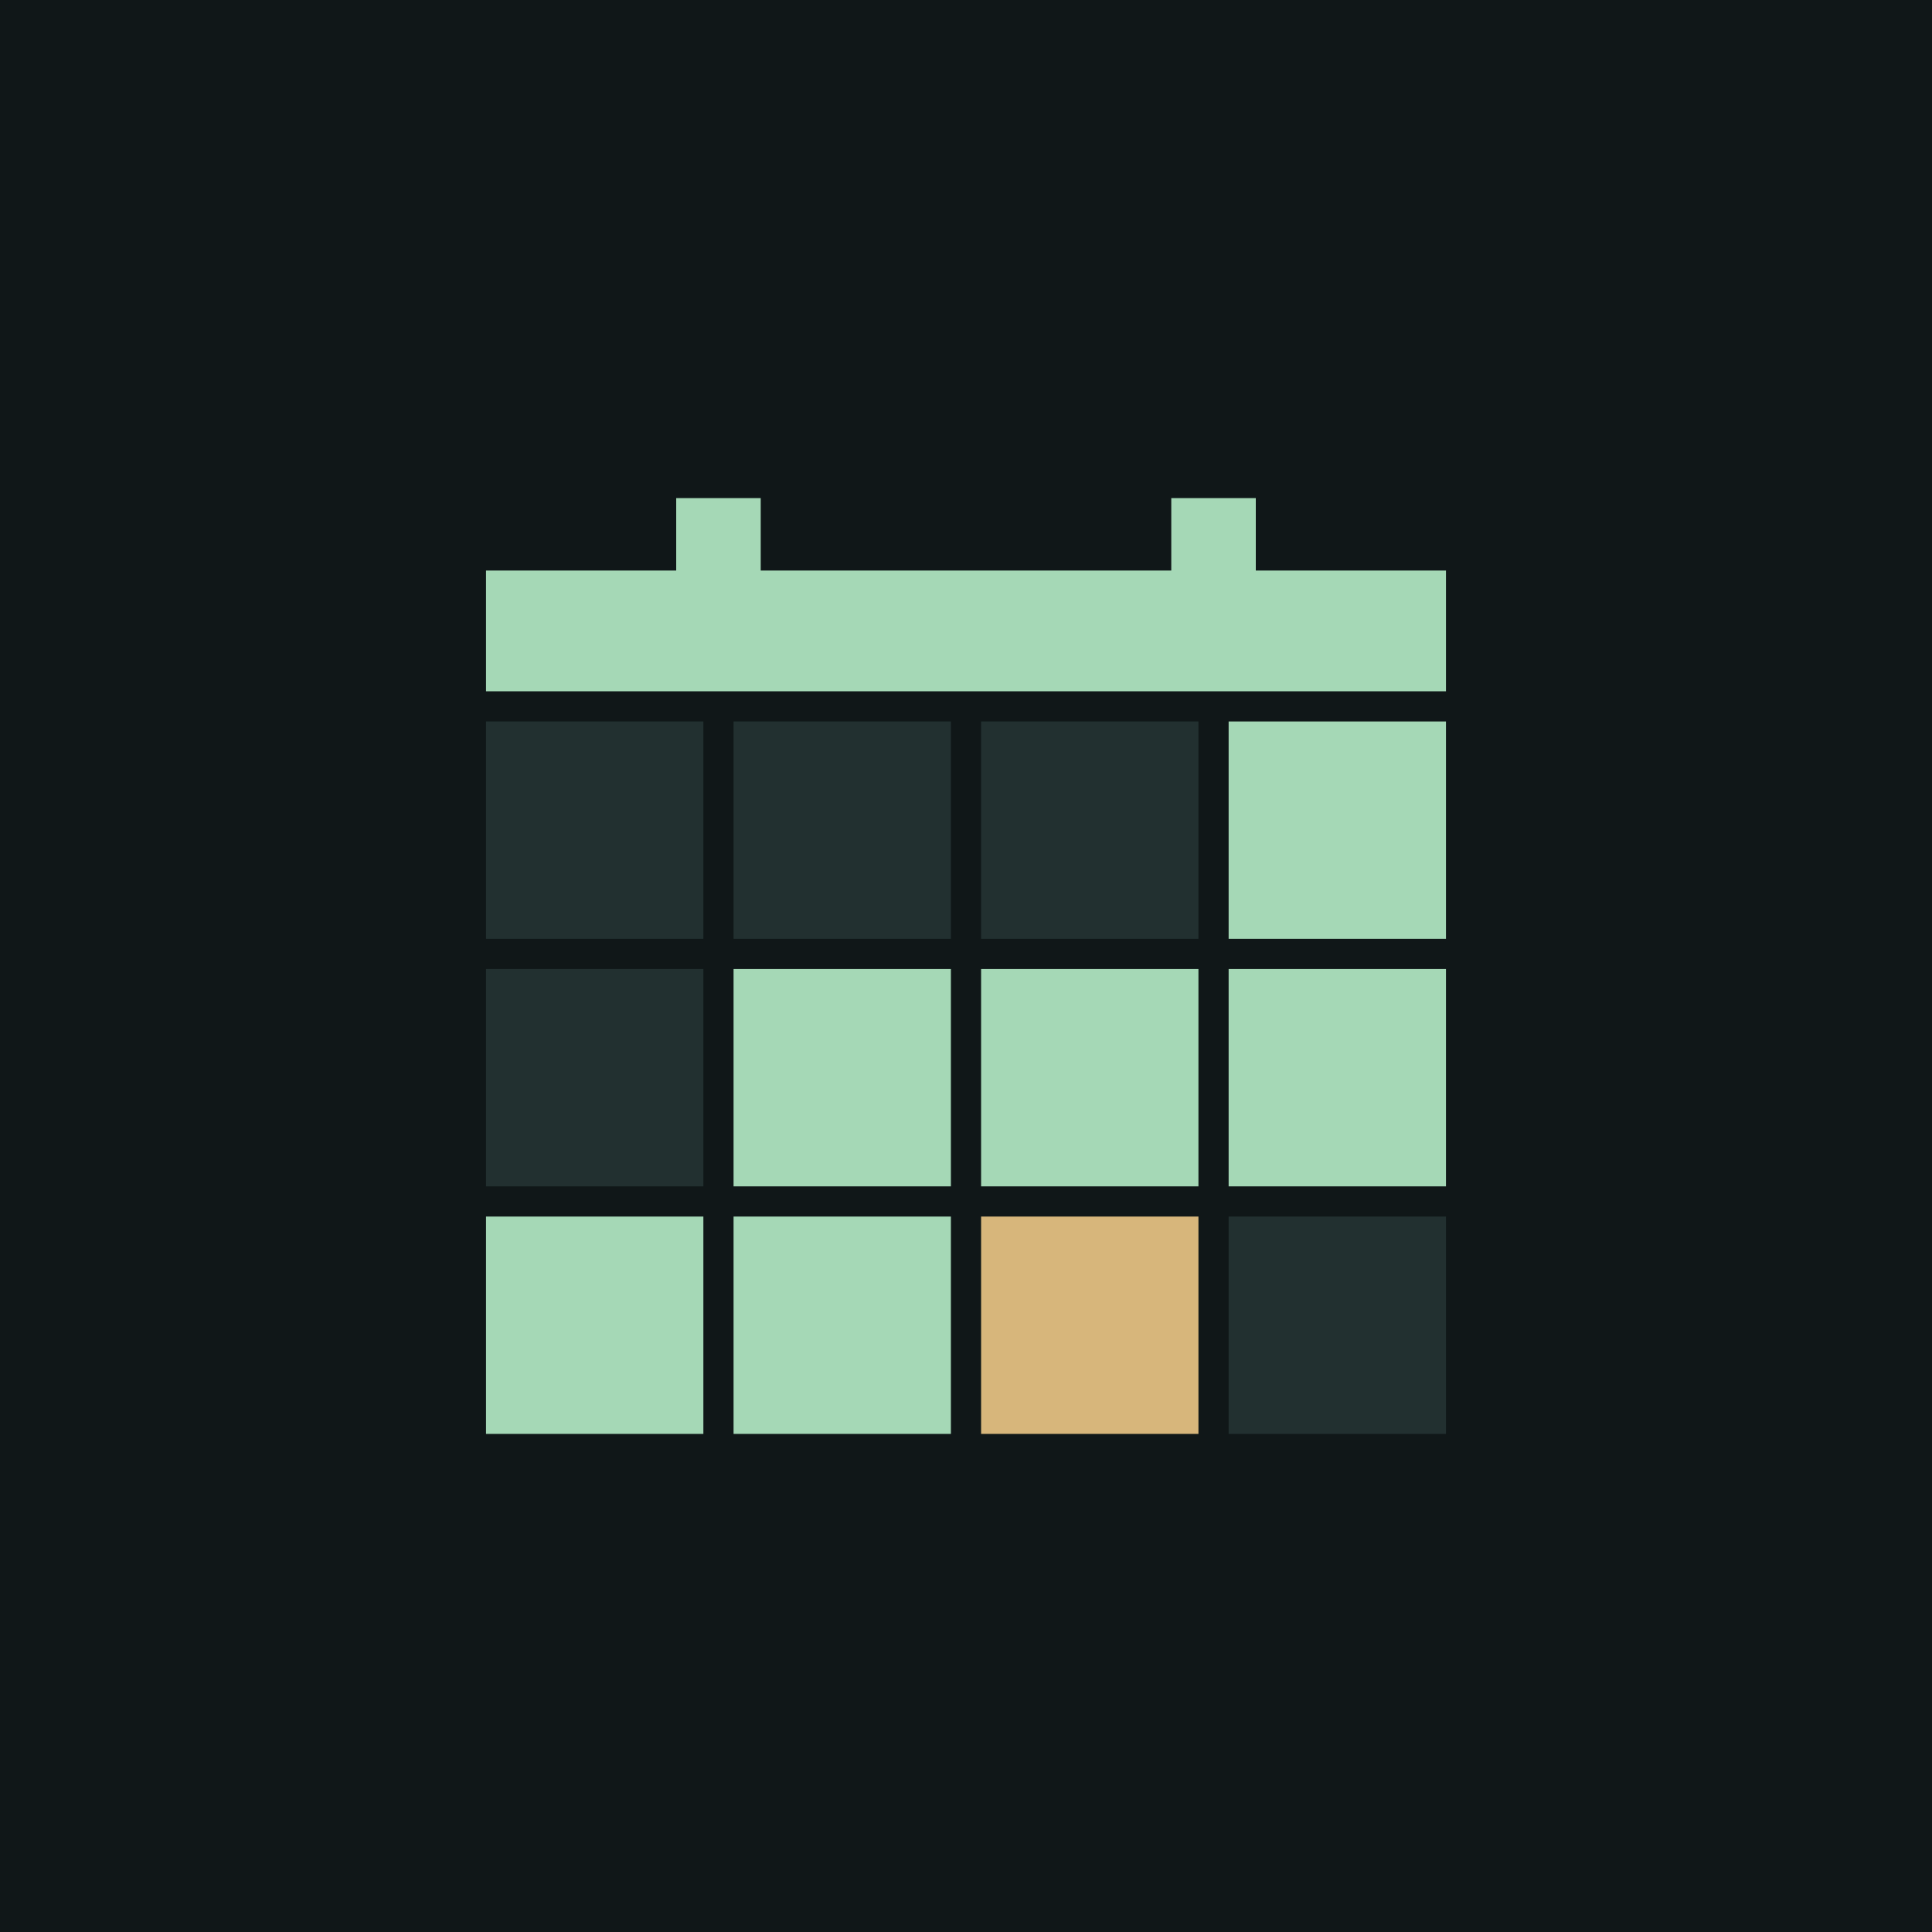
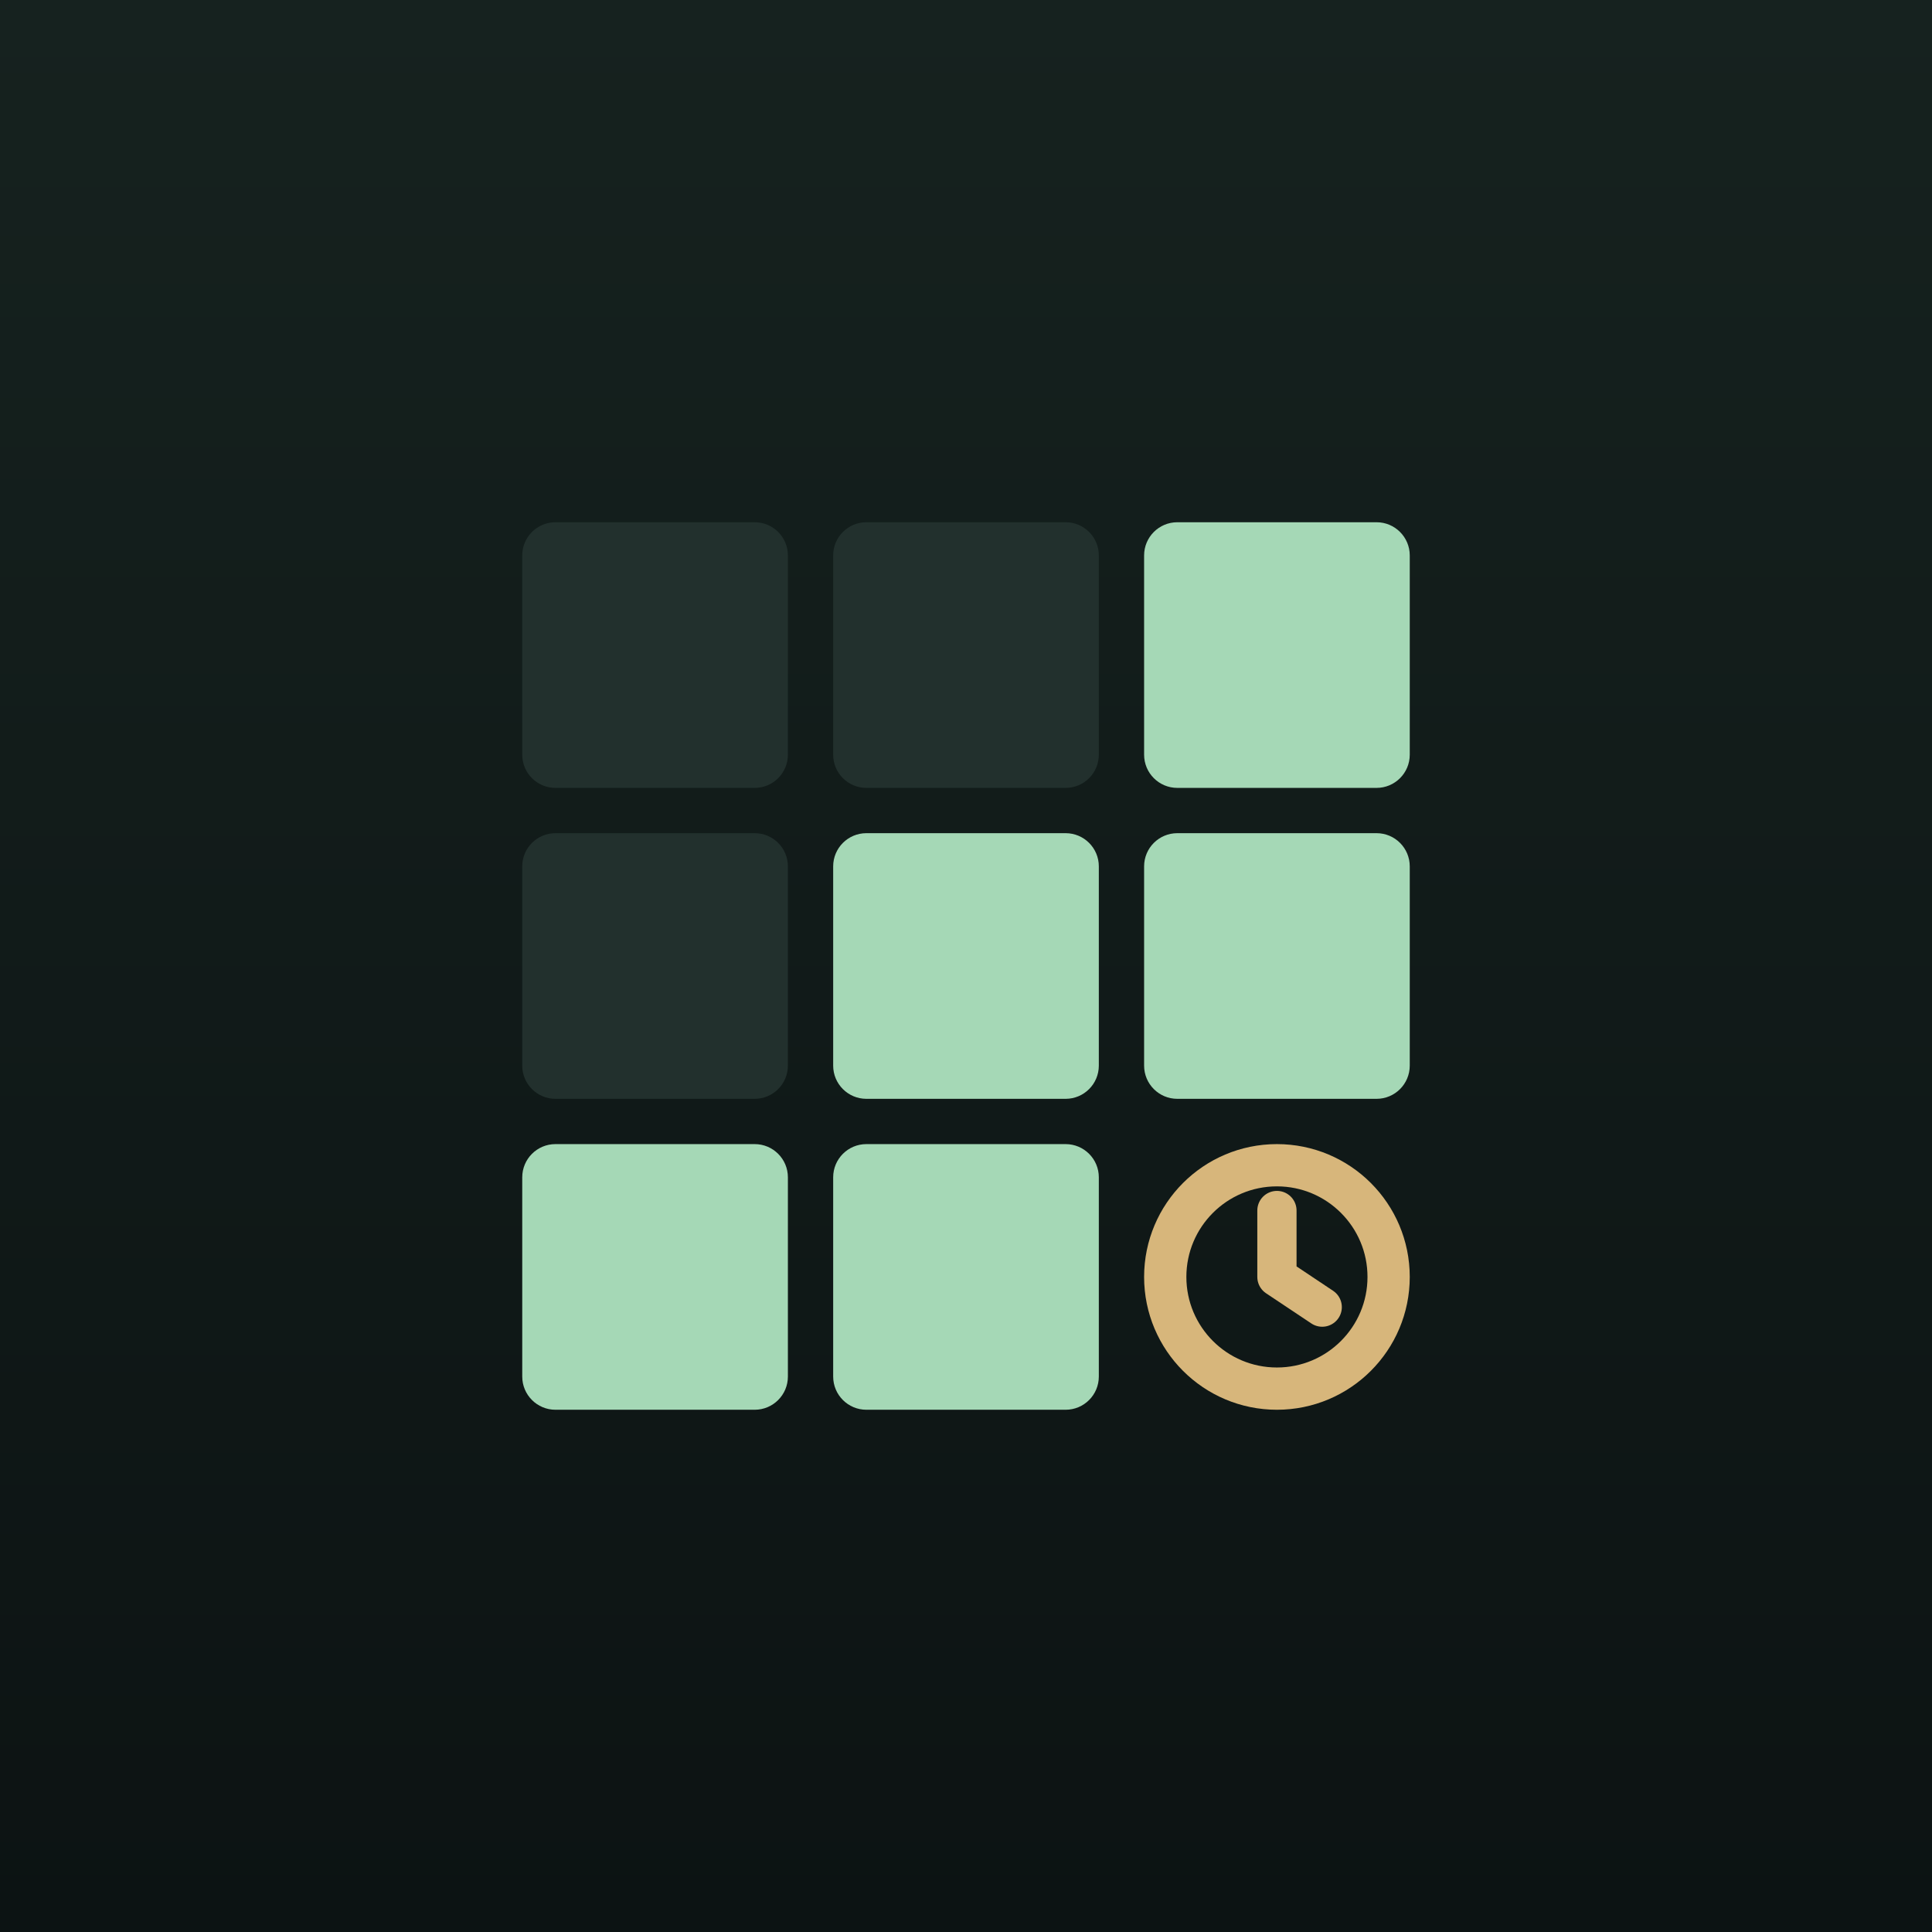
- <svg xmlns="http://www.w3.org/2000/svg" viewBox="0 0 512 512">
-   <rect width="512" height="512" fill="#101718" />
-   <g transform="translate(256 256) scale(.8) translate(-256 -256)">
-     <path fill="#a5d8b6" d="M160 101h28v24h136v-24h28v24h63v40H97v-40h63z" />
-     <path fill="#223030" d="M97 175h72v72H97zM179 175h72v72h-72zM261 175h72v72h-72zM97 257h72v72H97zM343 339h72v72h-72z" />
-     <path fill="#a5d8b6" d="M343 175h72v72h-72zM179 257h72v72h-72zM261 257h72v72h-72zM343 257h72v72h-72zM97 339h72v72H97zM179 339h72v72h-72z" />
-     <path fill="#d7b67b" d="M261 339h72v72h-72z" />
+ <svg xmlns="http://www.w3.org/2000/svg" viewBox="0 0 1024 1024">
+   <defs>
+     <linearGradient id="bg" x1="0" y1="0" x2="0" y2="1">
+       <stop offset="0" stop-color="#16221f" />
+       <stop offset="1" stop-color="#0c1313" />
+     </linearGradient>
+   </defs>
+   <rect width="1024" height="1024" fill="url(#bg)" />
+   <g transform="translate(512 512) scale(.8) translate(-512 -512)">
+     <rect x="218.0" y="218.0" width="176" height="176" rx="22" fill="#22302d" />
+     <rect x="424.0" y="218.0" width="176" height="176" rx="22" fill="#22302d" />
+     <rect x="630.0" y="218.0" width="176" height="176" rx="22" fill="#a5d8b6" />
+     <rect x="218.0" y="424.0" width="176" height="176" rx="22" fill="#22302d" />
+     <rect x="424.0" y="424.0" width="176" height="176" rx="22" fill="#a5d8b6" />
+     <rect x="630.0" y="424.0" width="176" height="176" rx="22" fill="#a5d8b6" />
+     <rect x="218.0" y="630.0" width="176" height="176" rx="22" fill="#a5d8b6" />
+     <rect x="424.0" y="630.0" width="176" height="176" rx="22" fill="#a5d8b6" />
+     <circle cx="718.0" cy="718.0" r="74.0" fill="none" stroke="#d7b67b" stroke-width="28" />
+     <path d="M718.0 674.0V718.0l30 20" fill="none" stroke="#d7b67b" stroke-width="26" stroke-linecap="round" stroke-linejoin="round" />
  </g>
</svg>
